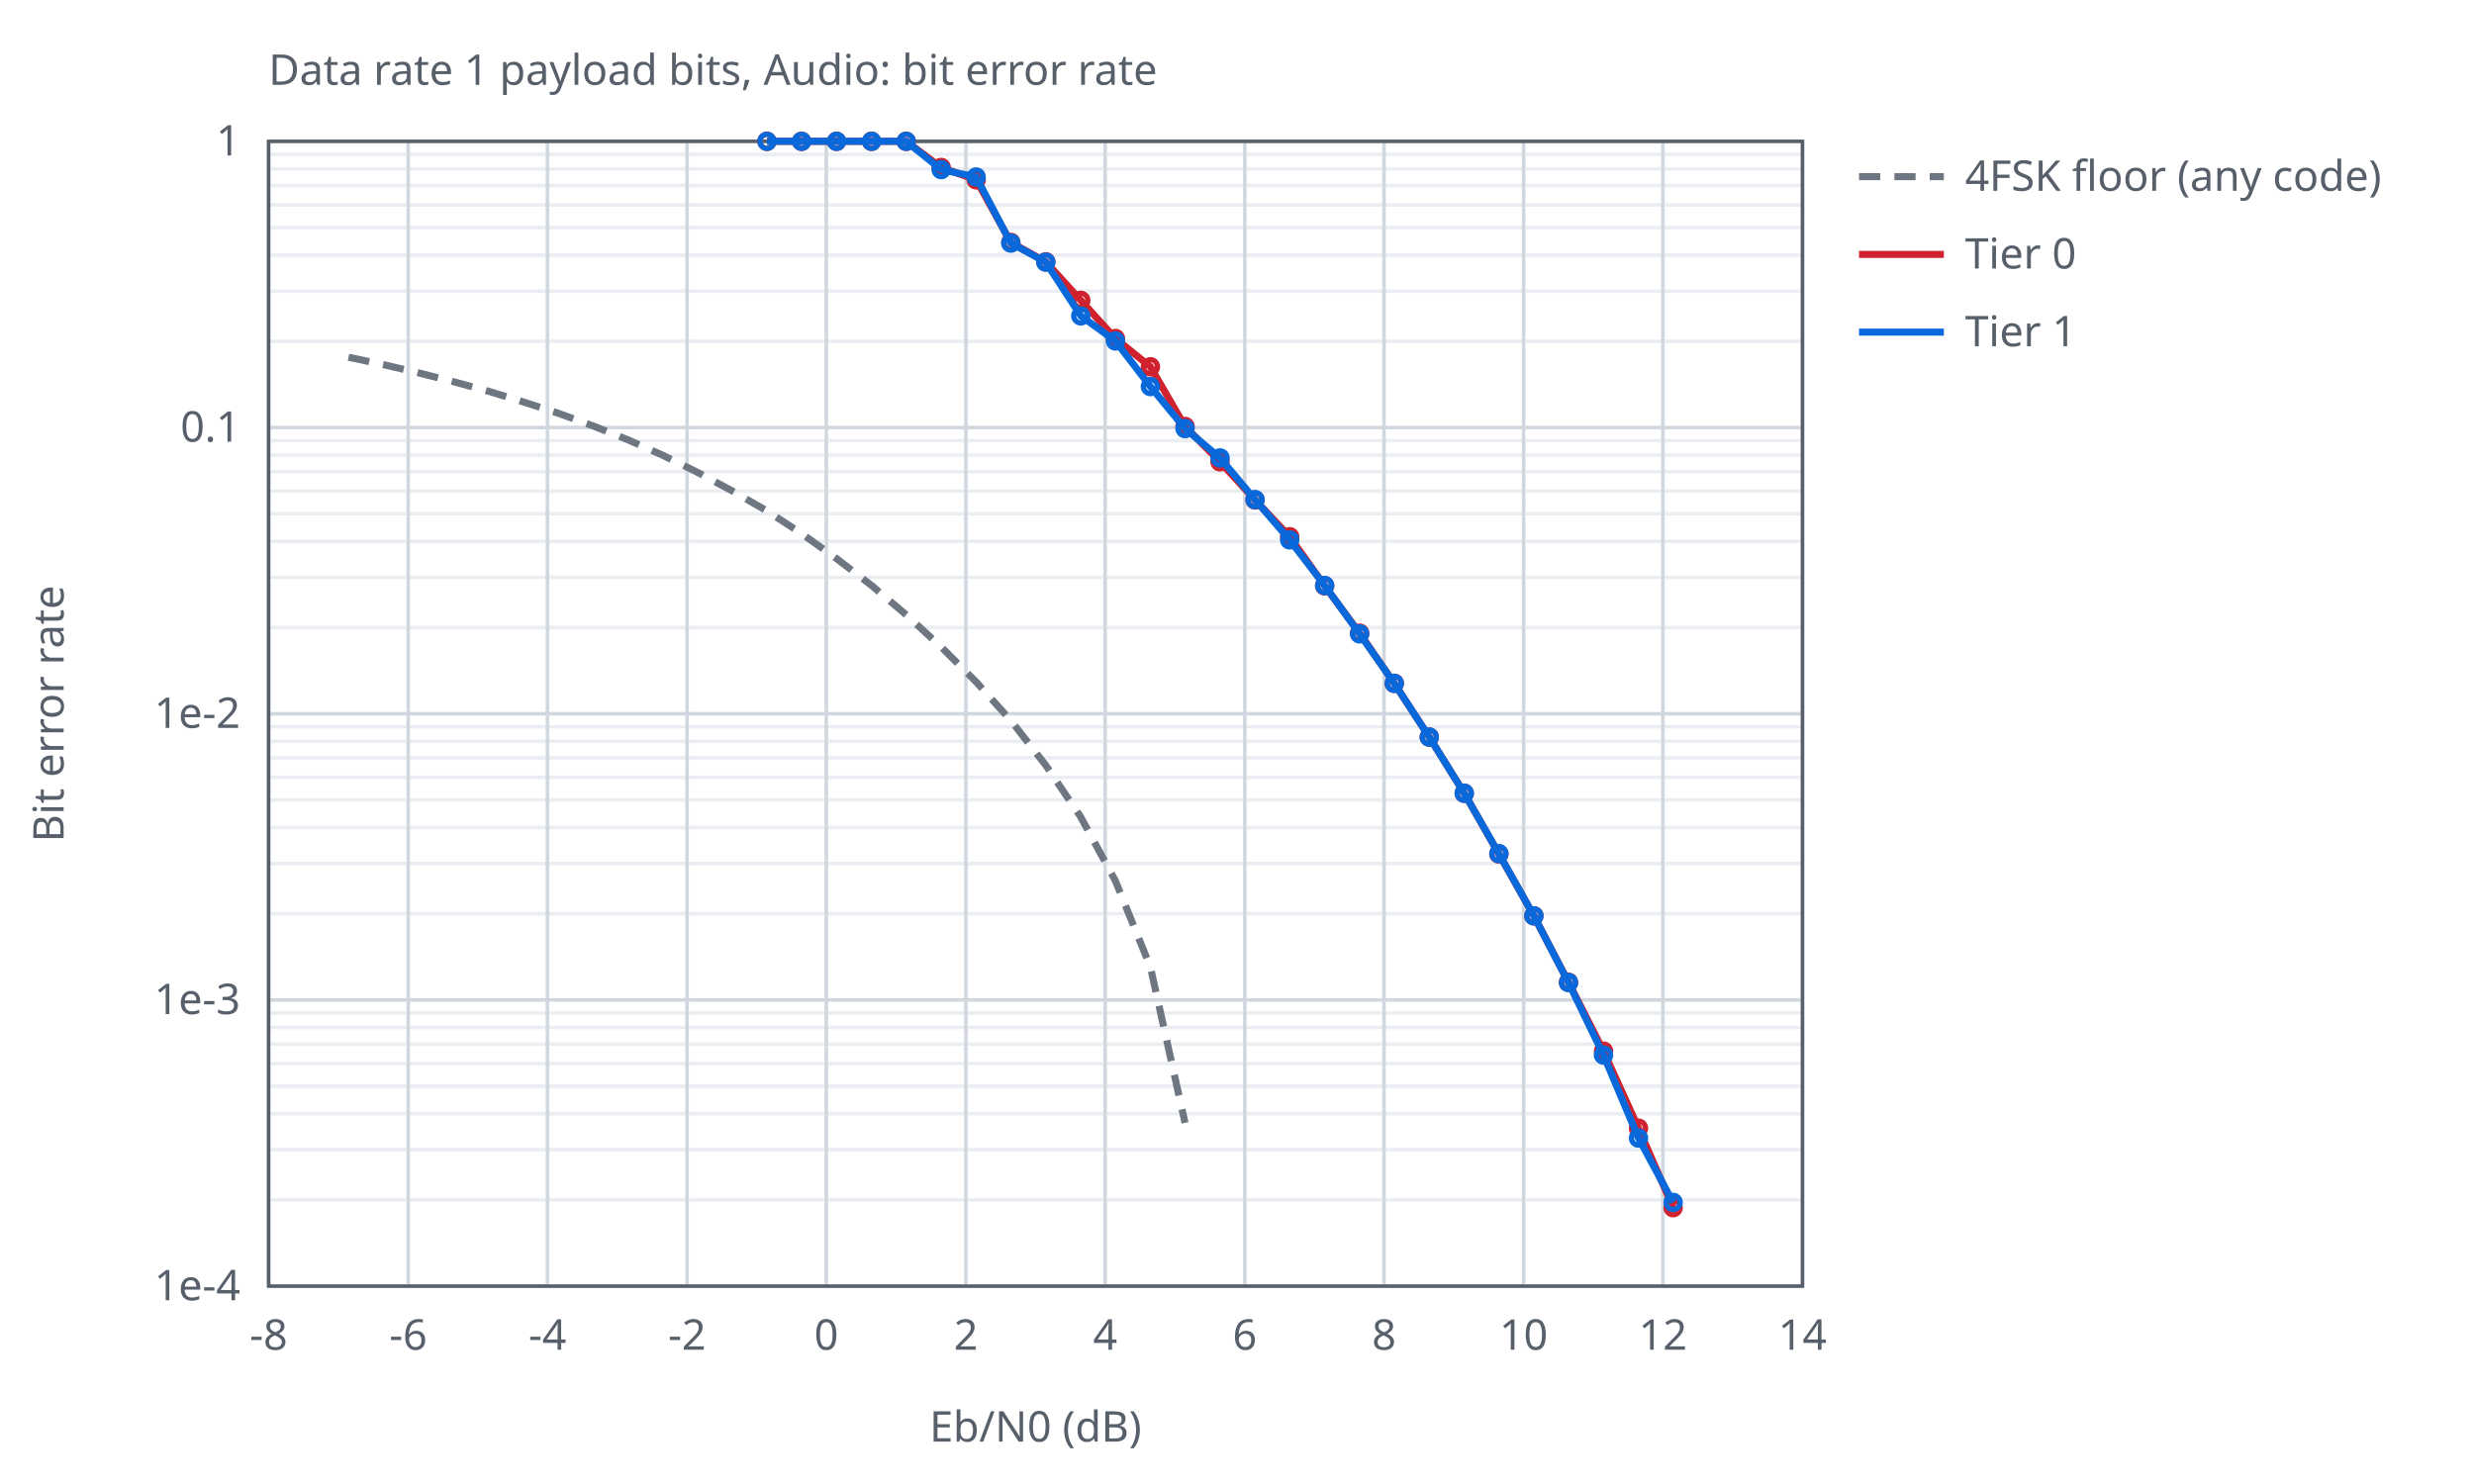
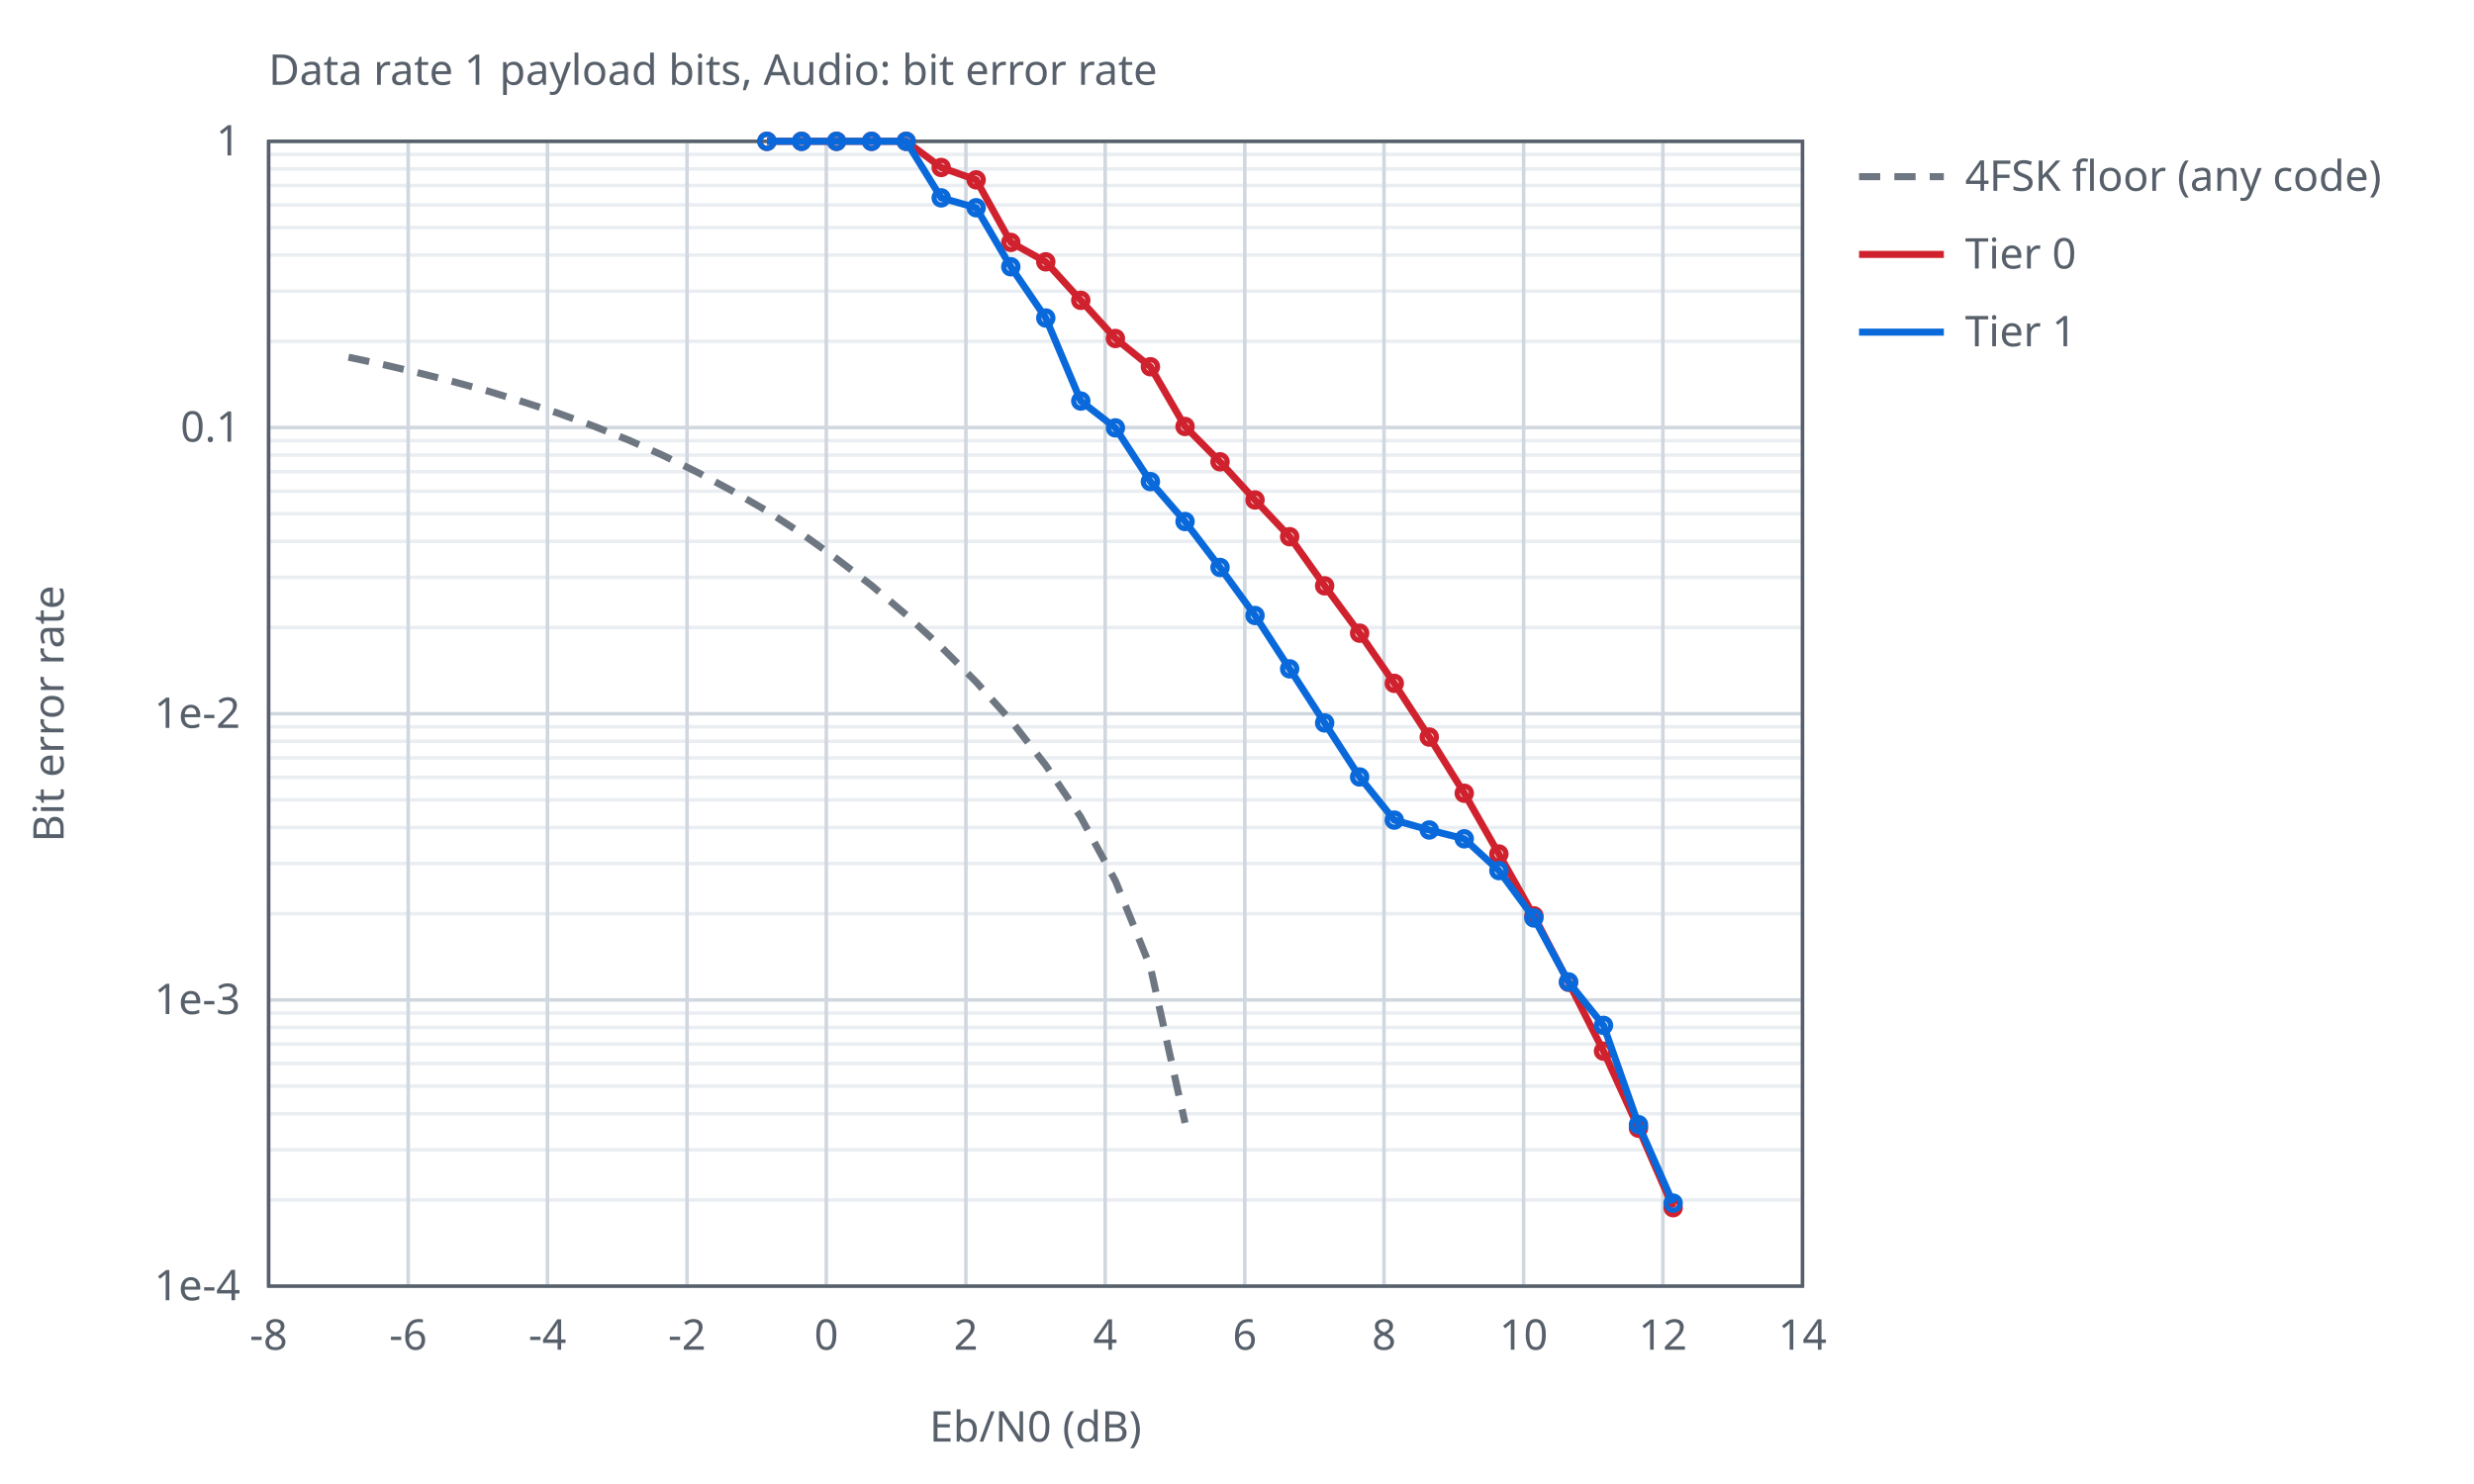
<svg xmlns="http://www.w3.org/2000/svg" width="700" height="420" viewBox="0 0 700 420">
  <style>text{font-family:sans-serif;font-size:12px;fill:#57606a}.ax{stroke:#57606a;stroke-width:1;fill:none}.gr{stroke:#d0d7de;stroke-width:1}.mi{stroke:#eaeef2;stroke-width:1}.r0{stroke:#6e7781}.r1{stroke:#bc4c00}.r2{stroke:#8250df}.s1{stroke:#cf222e}.s2{stroke:#0969da}.s3{stroke:#1a7f37}.s4{stroke:#9a6700}.l{fill:none;stroke-width:2}.p{fill:none;stroke-width:1.5}@media (prefers-color-scheme:dark){text{fill:#c9d1d9}.ax{stroke:#8b949e}.gr{stroke:#30363d}.mi{stroke:#21262d}.r0{stroke:#8b949e}.r1{stroke:#f0883e}.r2{stroke:#d2a8ff}.s1{stroke:#ff7b72}.s2{stroke:#58a6ff}.s3{stroke:#3fb950}.s4{stroke:#d29922}}</style>
  <text x="76.0" y="24">Data rate 1 payload bits, Audio: bit error rate</text>
  <line class="mi" x1="76.0" y1="96.6" x2="510.0" y2="96.6" />
  <line class="mi" x1="76.0" y1="82.4" x2="510.0" y2="82.4" />
  <line class="mi" x1="76.0" y1="72.2" x2="510.0" y2="72.2" />
  <line class="mi" x1="76.0" y1="64.4" x2="510.0" y2="64.4" />
  <line class="mi" x1="76.0" y1="58.0" x2="510.0" y2="58.0" />
  <line class="mi" x1="76.0" y1="52.5" x2="510.0" y2="52.5" />
  <line class="mi" x1="76.0" y1="47.8" x2="510.0" y2="47.8" />
  <line class="mi" x1="76.0" y1="43.7" x2="510.0" y2="43.7" />
  <line class="mi" x1="76.0" y1="177.6" x2="510.0" y2="177.6" />
  <line class="mi" x1="76.0" y1="163.4" x2="510.0" y2="163.4" />
  <line class="mi" x1="76.0" y1="153.2" x2="510.0" y2="153.2" />
  <line class="mi" x1="76.0" y1="145.4" x2="510.0" y2="145.4" />
  <line class="mi" x1="76.0" y1="139.0" x2="510.0" y2="139.0" />
  <line class="mi" x1="76.0" y1="133.5" x2="510.0" y2="133.5" />
  <line class="mi" x1="76.0" y1="128.8" x2="510.0" y2="128.8" />
  <line class="mi" x1="76.0" y1="124.7" x2="510.0" y2="124.7" />
  <line class="mi" x1="76.0" y1="258.6" x2="510.0" y2="258.6" />
  <line class="mi" x1="76.0" y1="244.4" x2="510.0" y2="244.4" />
  <line class="mi" x1="76.0" y1="234.2" x2="510.0" y2="234.2" />
  <line class="mi" x1="76.0" y1="226.4" x2="510.0" y2="226.4" />
  <line class="mi" x1="76.0" y1="220.0" x2="510.0" y2="220.0" />
  <line class="mi" x1="76.0" y1="214.5" x2="510.0" y2="214.5" />
  <line class="mi" x1="76.0" y1="209.8" x2="510.0" y2="209.8" />
  <line class="mi" x1="76.0" y1="205.7" x2="510.0" y2="205.7" />
  <line class="mi" x1="76.0" y1="339.6" x2="510.0" y2="339.6" />
  <line class="mi" x1="76.0" y1="325.4" x2="510.0" y2="325.4" />
  <line class="mi" x1="76.0" y1="315.2" x2="510.0" y2="315.2" />
  <line class="mi" x1="76.0" y1="307.4" x2="510.0" y2="307.4" />
  <line class="mi" x1="76.0" y1="301.0" x2="510.0" y2="301.0" />
  <line class="mi" x1="76.0" y1="295.5" x2="510.0" y2="295.5" />
  <line class="mi" x1="76.0" y1="290.8" x2="510.0" y2="290.8" />
  <line class="mi" x1="76.0" y1="286.7" x2="510.0" y2="286.7" />
  <line class="gr" x1="76.0" y1="364.0" x2="76.0" y2="40.0" />
  <text x="76.0" y="382.0" text-anchor="middle">-8</text>
  <line class="gr" x1="115.5" y1="364.0" x2="115.5" y2="40.0" />
  <text x="115.5" y="382.0" text-anchor="middle">-6</text>
  <line class="gr" x1="154.9" y1="364.0" x2="154.9" y2="40.0" />
  <text x="154.9" y="382.0" text-anchor="middle">-4</text>
  <line class="gr" x1="194.4" y1="364.0" x2="194.4" y2="40.0" />
  <text x="194.4" y="382.0" text-anchor="middle">-2</text>
  <line class="gr" x1="233.8" y1="364.0" x2="233.8" y2="40.0" />
  <text x="233.8" y="382.0" text-anchor="middle">0</text>
  <line class="gr" x1="273.3" y1="364.0" x2="273.3" y2="40.0" />
  <text x="273.3" y="382.0" text-anchor="middle">2</text>
  <line class="gr" x1="312.7" y1="364.0" x2="312.7" y2="40.0" />
  <text x="312.7" y="382.0" text-anchor="middle">4</text>
  <line class="gr" x1="352.2" y1="364.0" x2="352.2" y2="40.0" />
  <text x="352.2" y="382.0" text-anchor="middle">6</text>
  <line class="gr" x1="391.6" y1="364.0" x2="391.6" y2="40.0" />
  <text x="391.6" y="382.0" text-anchor="middle">8</text>
  <line class="gr" x1="431.1" y1="364.0" x2="431.1" y2="40.0" />
  <text x="431.1" y="382.0" text-anchor="middle">10</text>
  <line class="gr" x1="470.5" y1="364.0" x2="470.5" y2="40.0" />
  <text x="470.5" y="382.0" text-anchor="middle">12</text>
  <line class="gr" x1="510.0" y1="364.0" x2="510.0" y2="40.0" />
  <text x="510.0" y="382.0" text-anchor="middle">14</text>
  <line class="gr" x1="76.0" y1="40.0" x2="510.0" y2="40.0" />
  <text x="68.0" y="44.0" text-anchor="end">1</text>
  <line class="gr" x1="76.0" y1="121.0" x2="510.0" y2="121.0" />
  <text x="68.0" y="125.0" text-anchor="end">0.1</text>
  <line class="gr" x1="76.0" y1="202.0" x2="510.0" y2="202.0" />
  <text x="68.0" y="206.0" text-anchor="end">1e-2</text>
  <line class="gr" x1="76.0" y1="283.0" x2="510.0" y2="283.0" />
  <text x="68.0" y="287.0" text-anchor="end">1e-3</text>
  <line class="gr" x1="76.0" y1="364.0" x2="510.0" y2="364.0" />
  <text x="68.0" y="368.0" text-anchor="end">1e-4</text>
  <rect class="ax" x="76.0" y="40.0" width="434.0" height="324.0" />
  <text x="293.0" y="408.0" text-anchor="middle">Eb/N0 (dB)</text>
  <text x="18" y="202.0" text-anchor="middle" transform="rotate(-90 18 202.0)">Bit error rate</text>
  <path class="l r0" stroke-dasharray="6 4" d="M98.6,101.1 L108.5,103.2 L118.3,105.5 L128.2,108.0 L138.1,110.7 L147.9,113.7 L157.8,116.9 L167.7,120.5 L177.5,124.4 L187.4,128.8 L197.2,133.6 L207.1,138.9 L217.0,144.6 L226.8,151.0 L236.7,158.1 L246.6,165.7 L256.4,174.0 L266.3,183.1 L276.2,193.0 L286.0,203.9 L295.9,216.6 L305.7,231.1 L315.6,249.3 L325.5,273.7 L335.3,317.8" />
  <line class="l r0" stroke-dasharray="6 4" x1="526.0" y1="50.0" x2="550.0" y2="50.0" />
  <text x="556.0" y="54.0">4FSK floor (any code)</text>
  <path class="l s1" d="M217.0,40.0 L226.8,40.0 L236.7,40.0 L246.6,40.0 L256.4,40.0 L266.3,47.4 L276.2,50.9 L286.0,68.6 L295.9,74.1 L305.8,85.0 L315.6,95.8 L325.5,103.8 L335.3,120.7 L345.2,130.7 L355.1,141.5 L364.9,151.9 L374.8,165.8 L384.7,179.2 L394.5,193.4 L404.4,208.6 L414.3,224.5 L424.1,241.7 L434.0,259.2 L443.8,278.0 L453.7,297.5 L463.6,319.3 L473.4,341.8" />
  <circle class="p s1" cx="217.0" cy="40.0" r="2" />
  <circle class="p s1" cx="226.8" cy="40.0" r="2" />
  <circle class="p s1" cx="236.7" cy="40.0" r="2" />
  <circle class="p s1" cx="246.6" cy="40.0" r="2" />
  <circle class="p s1" cx="256.4" cy="40.0" r="2" />
  <circle class="p s1" cx="266.3" cy="47.4" r="2" />
  <circle class="p s1" cx="276.2" cy="50.9" r="2" />
  <circle class="p s1" cx="286.0" cy="68.6" r="2" />
  <circle class="p s1" cx="295.9" cy="74.1" r="2" />
  <circle class="p s1" cx="305.8" cy="85.0" r="2" />
  <circle class="p s1" cx="315.6" cy="95.8" r="2" />
  <circle class="p s1" cx="325.5" cy="103.8" r="2" />
  <circle class="p s1" cx="335.3" cy="120.7" r="2" />
  <circle class="p s1" cx="345.2" cy="130.7" r="2" />
  <circle class="p s1" cx="355.1" cy="141.5" r="2" />
  <circle class="p s1" cx="364.9" cy="151.9" r="2" />
  <circle class="p s1" cx="374.8" cy="165.8" r="2" />
  <circle class="p s1" cx="384.7" cy="179.2" r="2" />
  <circle class="p s1" cx="394.5" cy="193.4" r="2" />
  <circle class="p s1" cx="404.4" cy="208.6" r="2" />
  <circle class="p s1" cx="414.3" cy="224.5" r="2" />
  <circle class="p s1" cx="424.1" cy="241.7" r="2" />
  <circle class="p s1" cx="434.0" cy="259.2" r="2" />
  <circle class="p s1" cx="443.8" cy="278.0" r="2" />
  <circle class="p s1" cx="453.7" cy="297.5" r="2" />
  <circle class="p s1" cx="463.6" cy="319.3" r="2" />
  <circle class="p s1" cx="473.4" cy="341.8" r="2" />
  <line class="l s1" x1="526.0" y1="72.0" x2="550.0" y2="72.0" />
  <text x="556.0" y="76.0">Tier 0</text>
-   <path class="l s2" d="M217.0,40.0 L226.8,40.0 L236.7,40.0 L246.6,40.0 L256.4,40.0 L266.3,48.0 L276.2,50.1 L286.0,68.8 L295.9,74.2 L305.8,89.4 L315.6,96.5 L325.5,109.4 L335.3,121.3 L345.2,129.6 L355.1,141.4 L364.9,152.8 L374.8,165.7 L384.7,179.4 L394.5,193.4 L404.4,208.6 L414.3,224.5 L424.1,241.6 L434.0,259.2 L443.8,278.1 L453.7,298.6 L463.6,322.1 L473.4,340.3" />
+   <path class="l s2" d="M217.0,40.0 L226.8,40.0 L236.7,40.0 L246.6,40.0 L256.4,40.0 L266.3,56.0 L276.2,58.8 L286.0,75.5 L295.9,90.0 L305.8,113.5 L315.6,121.1 L325.5,136.3 L335.3,147.6 L345.2,160.6 L355.1,174.2 L364.9,189.3 L374.8,204.6 L384.7,219.9 L394.5,232.1 L404.4,234.9 L414.3,237.4 L424.1,246.4 L434.0,259.8 L443.8,277.9 L453.7,290.2 L463.6,318.3 L473.4,340.5" />
  <circle class="p s2" cx="217.0" cy="40.0" r="2" />
  <circle class="p s2" cx="226.8" cy="40.0" r="2" />
  <circle class="p s2" cx="236.7" cy="40.0" r="2" />
  <circle class="p s2" cx="246.6" cy="40.0" r="2" />
  <circle class="p s2" cx="256.4" cy="40.0" r="2" />
-   <circle class="p s2" cx="266.3" cy="48.0" r="2" />
-   <circle class="p s2" cx="276.2" cy="50.1" r="2" />
-   <circle class="p s2" cx="286.0" cy="68.8" r="2" />
-   <circle class="p s2" cx="295.9" cy="74.2" r="2" />
-   <circle class="p s2" cx="305.8" cy="89.4" r="2" />
-   <circle class="p s2" cx="315.6" cy="96.5" r="2" />
-   <circle class="p s2" cx="325.5" cy="109.4" r="2" />
-   <circle class="p s2" cx="335.3" cy="121.3" r="2" />
-   <circle class="p s2" cx="345.2" cy="129.6" r="2" />
-   <circle class="p s2" cx="355.1" cy="141.4" r="2" />
-   <circle class="p s2" cx="364.9" cy="152.8" r="2" />
-   <circle class="p s2" cx="374.8" cy="165.7" r="2" />
-   <circle class="p s2" cx="384.7" cy="179.4" r="2" />
-   <circle class="p s2" cx="394.5" cy="193.4" r="2" />
-   <circle class="p s2" cx="404.4" cy="208.6" r="2" />
-   <circle class="p s2" cx="414.3" cy="224.5" r="2" />
-   <circle class="p s2" cx="424.1" cy="241.6" r="2" />
-   <circle class="p s2" cx="434.0" cy="259.2" r="2" />
-   <circle class="p s2" cx="443.8" cy="278.1" r="2" />
-   <circle class="p s2" cx="453.7" cy="298.6" r="2" />
-   <circle class="p s2" cx="463.6" cy="322.1" r="2" />
-   <circle class="p s2" cx="473.4" cy="340.3" r="2" />
+   <circle class="p s2" cx="266.3" cy="56.0" r="2" />
+   <circle class="p s2" cx="276.2" cy="58.8" r="2" />
+   <circle class="p s2" cx="286.0" cy="75.5" r="2" />
+   <circle class="p s2" cx="295.9" cy="90.0" r="2" />
+   <circle class="p s2" cx="305.8" cy="113.5" r="2" />
+   <circle class="p s2" cx="315.6" cy="121.1" r="2" />
+   <circle class="p s2" cx="325.5" cy="136.3" r="2" />
+   <circle class="p s2" cx="335.3" cy="147.6" r="2" />
+   <circle class="p s2" cx="345.2" cy="160.6" r="2" />
+   <circle class="p s2" cx="355.1" cy="174.2" r="2" />
+   <circle class="p s2" cx="364.9" cy="189.3" r="2" />
+   <circle class="p s2" cx="374.8" cy="204.6" r="2" />
+   <circle class="p s2" cx="384.7" cy="219.9" r="2" />
+   <circle class="p s2" cx="394.5" cy="232.1" r="2" />
+   <circle class="p s2" cx="404.4" cy="234.9" r="2" />
+   <circle class="p s2" cx="414.3" cy="237.4" r="2" />
+   <circle class="p s2" cx="424.1" cy="246.4" r="2" />
+   <circle class="p s2" cx="434.0" cy="259.8" r="2" />
+   <circle class="p s2" cx="443.8" cy="277.9" r="2" />
+   <circle class="p s2" cx="453.7" cy="290.2" r="2" />
+   <circle class="p s2" cx="463.6" cy="318.3" r="2" />
+   <circle class="p s2" cx="473.4" cy="340.5" r="2" />
  <line class="l s2" x1="526.0" y1="94.0" x2="550.0" y2="94.0" />
  <text x="556.0" y="98.0">Tier 1</text>
</svg>
